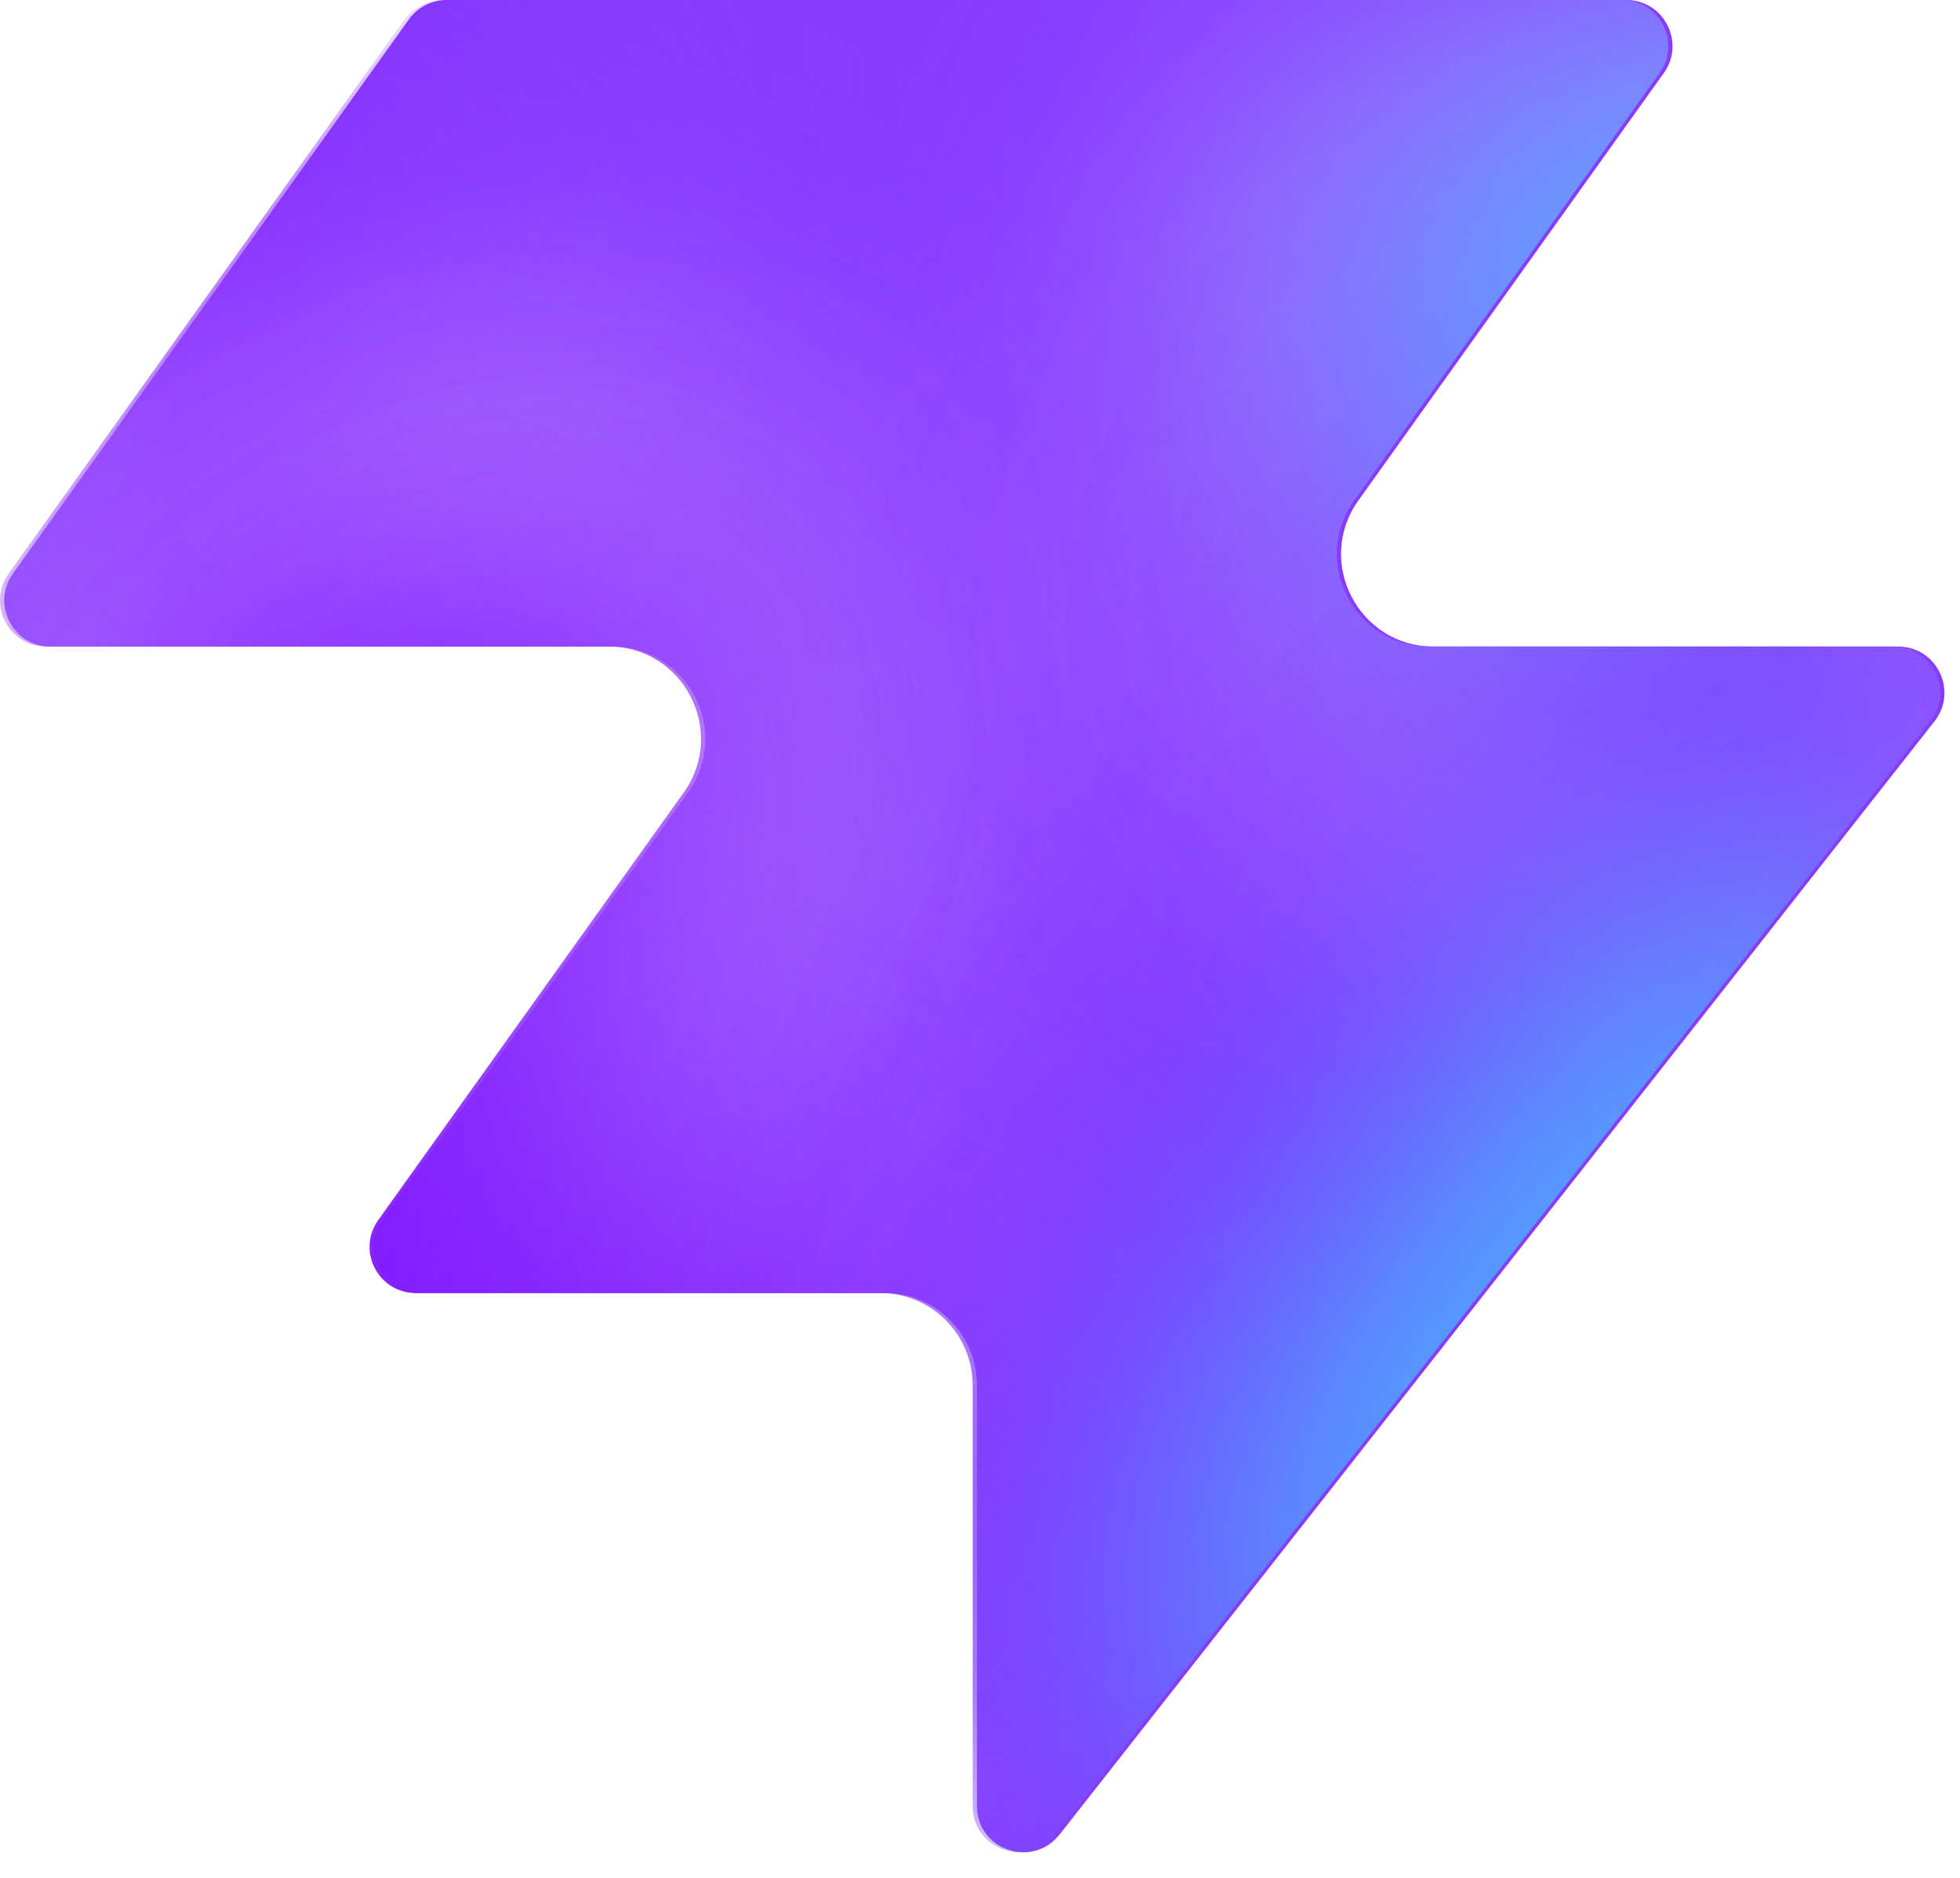
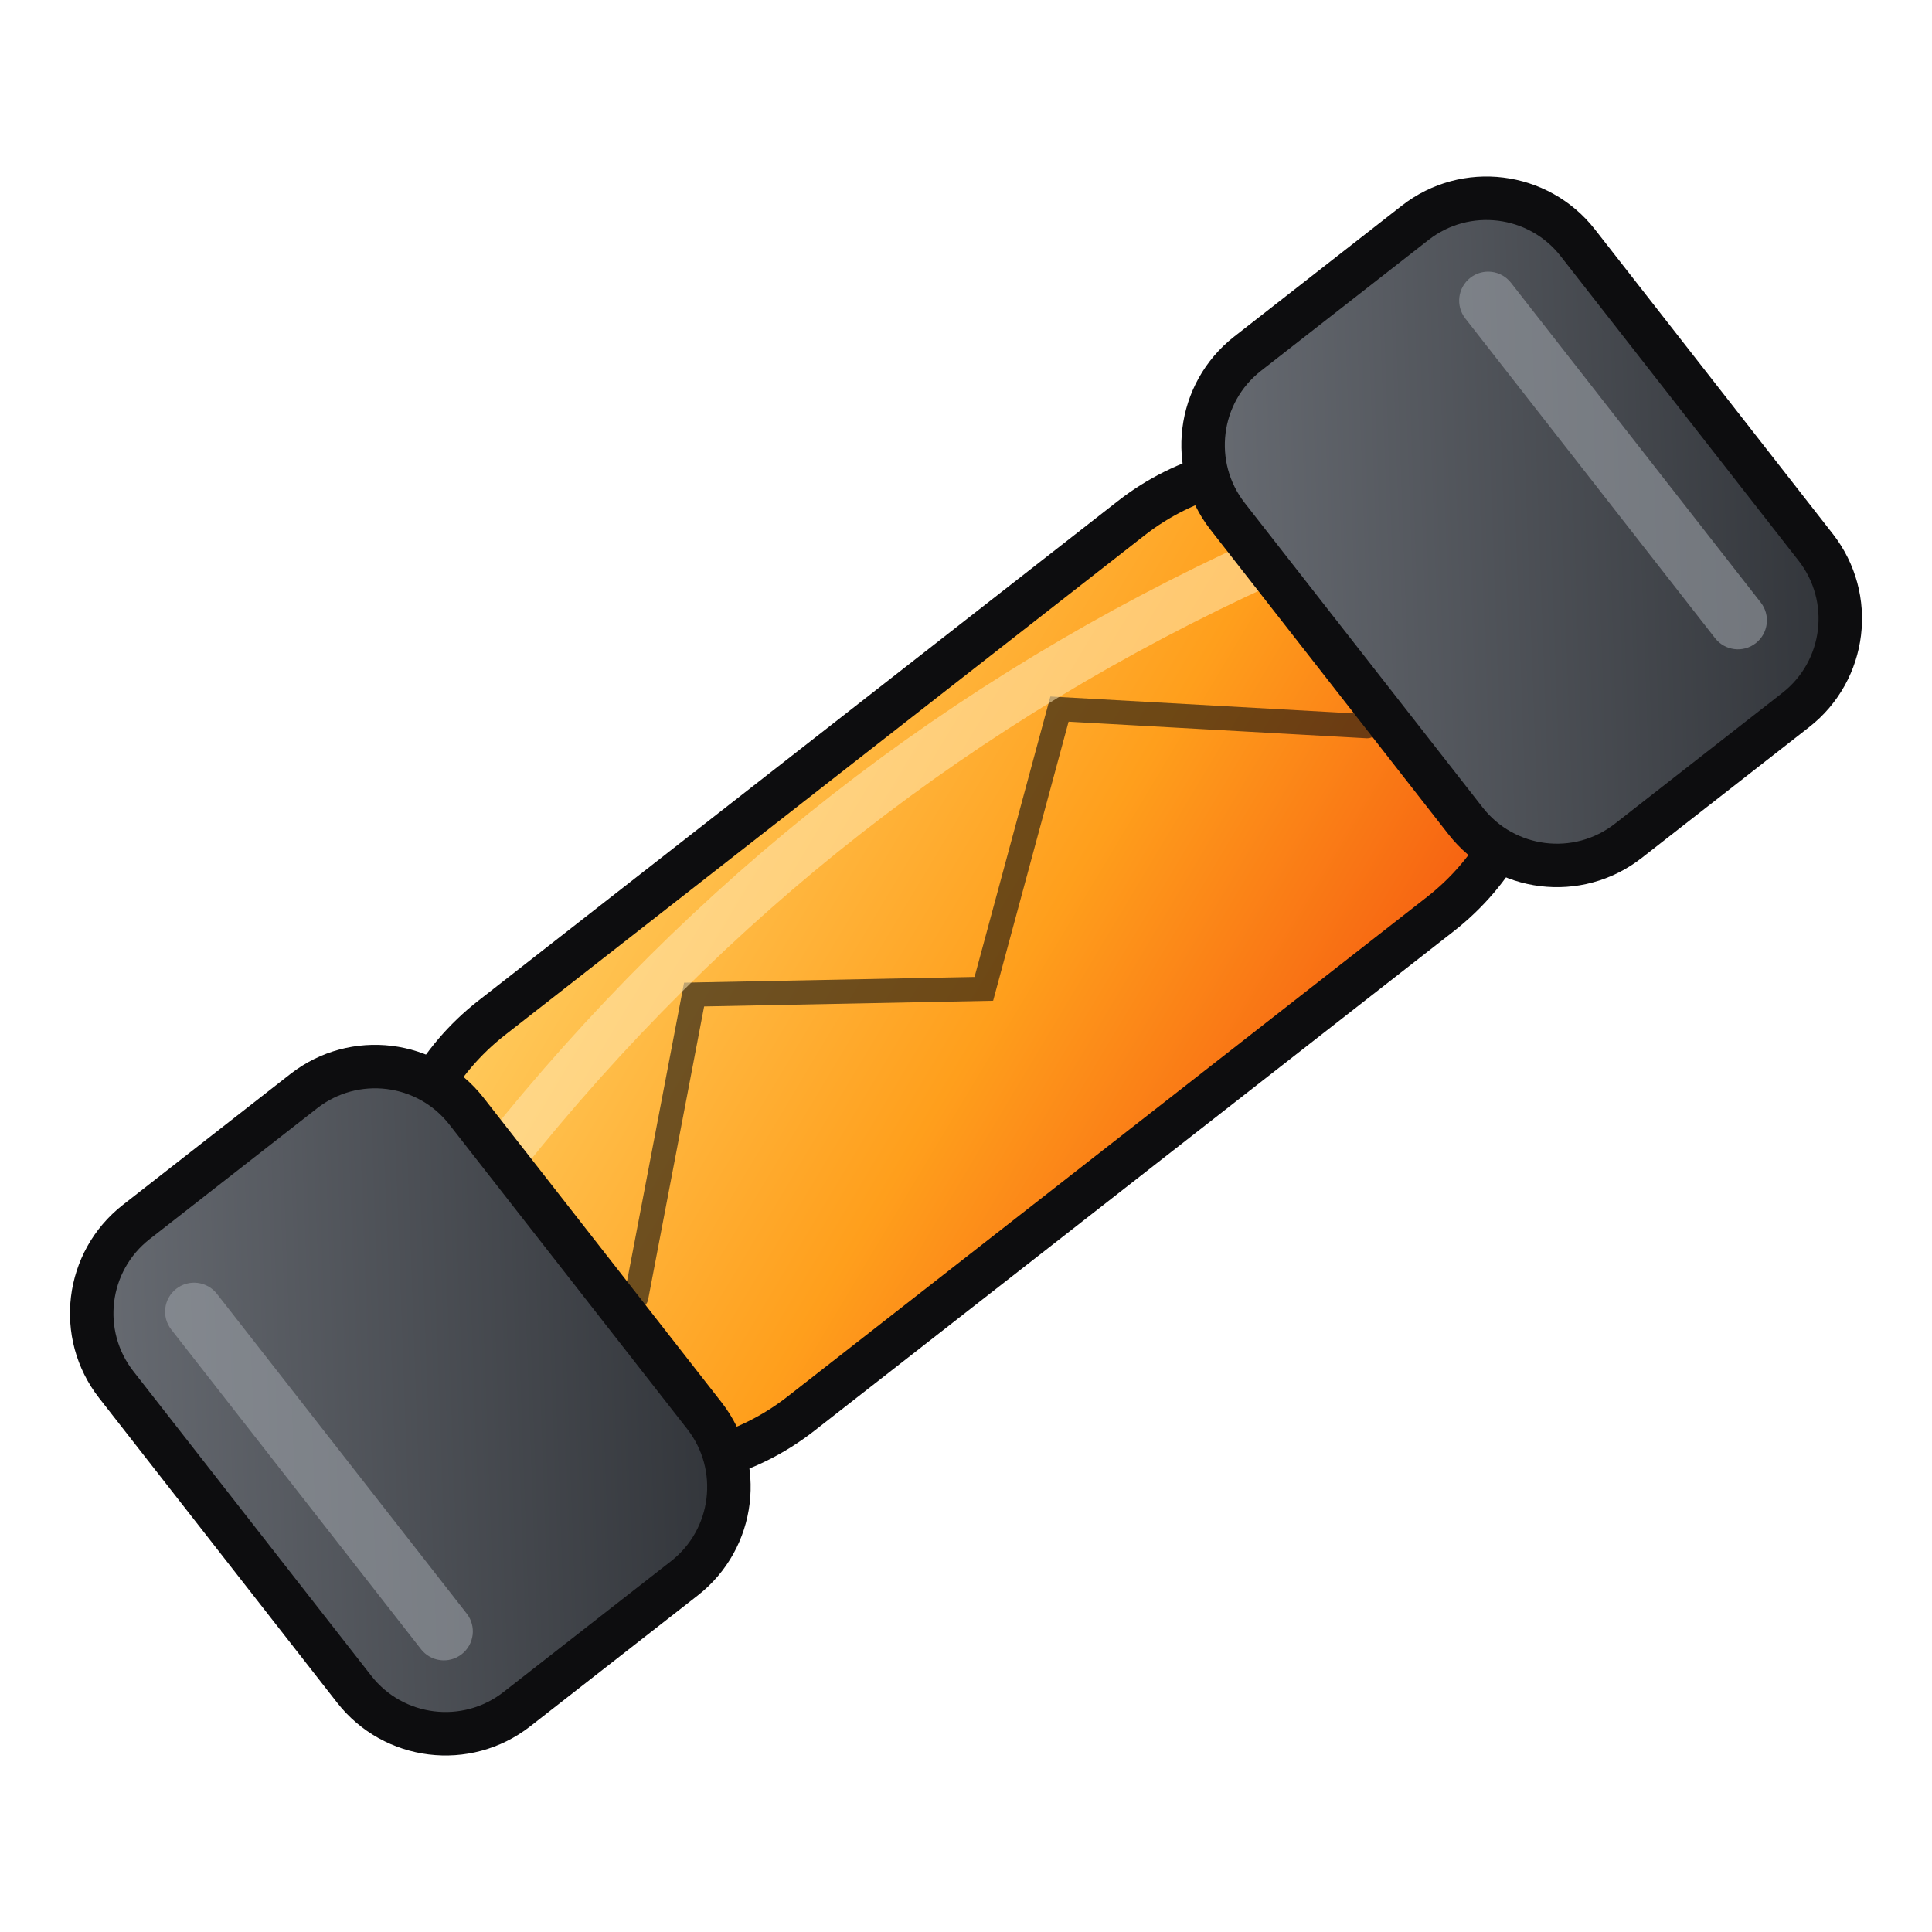
- <svg xmlns="http://www.w3.org/2000/svg" width="48" height="46" fill="none" viewBox="0 0 48 46">
-   <path fill="#863bff" d="M25.946 44.938c-.664.845-2.021.375-2.021-.698V33.937a2.26 2.26 0 0 0-2.262-2.262H10.287c-.92 0-1.456-1.04-.92-1.788l7.48-10.471c1.07-1.497 0-3.578-1.842-3.578H1.237c-.92 0-1.456-1.04-.92-1.788L10.013.474c.214-.297.556-.474.92-.474h28.894c.92 0 1.456 1.04.92 1.788l-7.48 10.471c-1.07 1.498 0 3.579 1.842 3.579h11.377c.943 0 1.473 1.088.89 1.83L25.947 44.94z" style="fill:#863bff;fill:color(display-p3 .525 .23 1);fill-opacity:1" />
-   <mask id="a" width="48" height="46" x="0" y="0" maskUnits="userSpaceOnUse" style="mask-type:alpha">
-     <path fill="#000" d="M25.842 44.938c-.664.844-2.021.375-2.021-.698V33.937a2.26 2.26 0 0 0-2.262-2.262H10.183c-.92 0-1.456-1.04-.92-1.788l7.48-10.471c1.07-1.498 0-3.579-1.842-3.579H1.133c-.92 0-1.456-1.04-.92-1.787L9.91.473c.214-.297.556-.474.92-.474h28.894c.92 0 1.456 1.04.92 1.788l-7.48 10.471c-1.07 1.498 0 3.578 1.842 3.578h11.377c.943 0 1.473 1.088.89 1.832L25.843 44.94z" style="fill:#000;fill-opacity:1" />
-   </mask>
-   <g mask="url(#a)">
-     <g filter="url(#b)">
-       <ellipse cx="5.508" cy="14.704" fill="#ede6ff" rx="5.508" ry="14.704" style="fill:#ede6ff;fill:color(display-p3 .927 .903 1);fill-opacity:1" transform="matrix(.00324 1 1 -.00324 -4.47 31.516)" />
-     </g>
-     <g filter="url(#c)">
-       <ellipse cx="10.399" cy="29.851" fill="#ede6ff" rx="10.399" ry="29.851" style="fill:#ede6ff;fill:color(display-p3 .927 .903 1);fill-opacity:1" transform="matrix(.00324 1 1 -.00324 -39.328 7.883)" />
-     </g>
-     <g filter="url(#d)">
-       <ellipse cx="5.508" cy="30.487" fill="#7e14ff" rx="5.508" ry="30.487" style="fill:#7e14ff;fill:color(display-p3 .492 .077 1);fill-opacity:1" transform="rotate(89.814 -25.913 -14.639)scale(1 -1)" />
-     </g>
-     <g filter="url(#e)">
-       <ellipse cx="5.508" cy="30.599" fill="#7e14ff" rx="5.508" ry="30.599" style="fill:#7e14ff;fill:color(display-p3 .492 .077 1);fill-opacity:1" transform="rotate(89.814 -32.644 -3.334)scale(1 -1)" />
-     </g>
-     <g filter="url(#f)">
-       <ellipse cx="5.508" cy="30.599" fill="#7e14ff" rx="5.508" ry="30.599" style="fill:#7e14ff;fill:color(display-p3 .492 .077 1);fill-opacity:1" transform="matrix(.00324 1 1 -.00324 -34.34 30.47)" />
-     </g>
-     <g filter="url(#g)">
-       <ellipse cx="14.072" cy="22.078" fill="#ede6ff" rx="14.072" ry="22.078" style="fill:#ede6ff;fill:color(display-p3 .927 .903 1);fill-opacity:1" transform="rotate(93.35 24.506 48.493)scale(-1 1)" />
-     </g>
-     <g filter="url(#h)">
-       <ellipse cx="3.47" cy="21.501" fill="#7e14ff" rx="3.47" ry="21.501" style="fill:#7e14ff;fill:color(display-p3 .492 .077 1);fill-opacity:1" transform="rotate(89.009 28.708 47.59)scale(-1 1)" />
-     </g>
-     <g filter="url(#i)">
-       <ellipse cx="3.47" cy="21.501" fill="#7e14ff" rx="3.47" ry="21.501" style="fill:#7e14ff;fill:color(display-p3 .492 .077 1);fill-opacity:1" transform="rotate(89.009 28.708 47.59)scale(-1 1)" />
-     </g>
-     <g filter="url(#j)">
-       <ellipse cx=".387" cy="8.972" fill="#7e14ff" rx="4.407" ry="29.108" style="fill:#7e14ff;fill:color(display-p3 .492 .077 1);fill-opacity:1" transform="rotate(39.51 .387 8.972)" />
-     </g>
-     <g filter="url(#k)">
-       <ellipse cx="47.523" cy="-6.092" fill="#7e14ff" rx="4.407" ry="29.108" style="fill:#7e14ff;fill:color(display-p3 .492 .077 1);fill-opacity:1" transform="rotate(37.892 47.523 -6.092)" />
-     </g>
-     <g filter="url(#l)">
-       <ellipse cx="41.412" cy="6.333" fill="#47bfff" rx="5.971" ry="9.665" style="fill:#47bfff;fill:color(display-p3 .28 .748 1);fill-opacity:1" transform="rotate(37.892 41.412 6.333)" />
-     </g>
-     <g filter="url(#m)">
-       <ellipse cx="-1.879" cy="38.332" fill="#7e14ff" rx="4.407" ry="29.108" style="fill:#7e14ff;fill:color(display-p3 .492 .077 1);fill-opacity:1" transform="rotate(37.892 -1.88 38.332)" />
-     </g>
-     <g filter="url(#n)">
-       <ellipse cx="-1.879" cy="38.332" fill="#7e14ff" rx="4.407" ry="29.108" style="fill:#7e14ff;fill:color(display-p3 .492 .077 1);fill-opacity:1" transform="rotate(37.892 -1.88 38.332)" />
-     </g>
-     <g filter="url(#o)">
-       <ellipse cx="35.651" cy="29.907" fill="#7e14ff" rx="4.407" ry="29.108" style="fill:#7e14ff;fill:color(display-p3 .492 .077 1);fill-opacity:1" transform="rotate(37.892 35.651 29.907)" />
-     </g>
-     <g filter="url(#p)">
-       <ellipse cx="38.418" cy="32.4" fill="#47bfff" rx="5.971" ry="15.297" style="fill:#47bfff;fill:color(display-p3 .28 .748 1);fill-opacity:1" transform="rotate(37.892 38.418 32.4)" />
-     </g>
+ <svg xmlns="http://www.w3.org/2000/svg" viewBox="0 0 200 200">
+   <defs>
+     <linearGradient id="glass" x1="0%" y1="0%" x2="100%" y2="100%">
+       <stop offset="0%" stop-color="#ffd166" />
+       <stop offset="55%" stop-color="#ff9f1c" />
+       <stop offset="100%" stop-color="#f4530f" />
+     </linearGradient>
+     <linearGradient id="cap" x1="0%" y1="0%" x2="100%" y2="100%">
+       <stop offset="0%" stop-color="#6b6f76" />
+       <stop offset="100%" stop-color="#2e3136" />
+     </linearGradient>
+   </defs>
+   <g transform="translate(100 100) rotate(-38)">
+     <rect x="-68" y="-26" width="136" height="52" rx="26" fill="url(#glass)" stroke="#0d0d0f" stroke-width="4.5" />
+     <path d="M -48 6 L -24 -15 L 0 3 L 24 -15 L 48 6" fill="none" stroke="#0d0d0f" stroke-width="2.5" stroke-linecap="round" stroke-linejoin="miter" opacity="0.6" />
+     <path d="M -50 -14 Q 0 -26 50 -14" fill="none" stroke="#ffe8b3" stroke-width="5" stroke-linecap="round" opacity="0.55" />
+     <rect x="-96" y="-32" width="46" height="64" rx="12" fill="url(#cap)" stroke="#0d0d0f" stroke-width="4.5" />
+     <rect x="-88" y="-24" width="6" height="48" rx="3" fill="#9a9ea5" opacity="0.6" />
+     <rect x="50" y="-32" width="46" height="64" rx="12" fill="url(#cap)" stroke="#0d0d0f" stroke-width="4.5" />
+     <rect x="82" y="-24" width="6" height="48" rx="3" fill="#9a9ea5" opacity="0.6" />
  </g>
-   <defs>
-     <filter id="b" width="60.045" height="41.654" x="-19.77" y="16.149" color-interpolation-filters="sRGB" filterUnits="userSpaceOnUse">
-       <feFlood flood-opacity="0" result="BackgroundImageFix" />
-       <feBlend in="SourceGraphic" in2="BackgroundImageFix" result="shape" />
-       <feGaussianBlur result="effect1_foregroundBlur_2002_17158" stdDeviation="7.659" />
-     </filter>
-     <filter id="c" width="90.34" height="51.437" x="-54.613" y="-7.533" color-interpolation-filters="sRGB" filterUnits="userSpaceOnUse">
-       <feFlood flood-opacity="0" result="BackgroundImageFix" />
-       <feBlend in="SourceGraphic" in2="BackgroundImageFix" result="shape" />
-       <feGaussianBlur result="effect1_foregroundBlur_2002_17158" stdDeviation="7.659" />
-     </filter>
-     <filter id="d" width="79.355" height="29.4" x="-49.64" y="2.03" color-interpolation-filters="sRGB" filterUnits="userSpaceOnUse">
-       <feFlood flood-opacity="0" result="BackgroundImageFix" />
-       <feBlend in="SourceGraphic" in2="BackgroundImageFix" result="shape" />
-       <feGaussianBlur result="effect1_foregroundBlur_2002_17158" stdDeviation="4.596" />
-     </filter>
-     <filter id="e" width="79.579" height="29.4" x="-45.045" y="20.029" color-interpolation-filters="sRGB" filterUnits="userSpaceOnUse">
-       <feFlood flood-opacity="0" result="BackgroundImageFix" />
-       <feBlend in="SourceGraphic" in2="BackgroundImageFix" result="shape" />
-       <feGaussianBlur result="effect1_foregroundBlur_2002_17158" stdDeviation="4.596" />
-     </filter>
-     <filter id="f" width="79.579" height="29.4" x="-43.513" y="21.178" color-interpolation-filters="sRGB" filterUnits="userSpaceOnUse">
-       <feFlood flood-opacity="0" result="BackgroundImageFix" />
-       <feBlend in="SourceGraphic" in2="BackgroundImageFix" result="shape" />
-       <feGaussianBlur result="effect1_foregroundBlur_2002_17158" stdDeviation="4.596" />
-     </filter>
-     <filter id="g" width="74.749" height="58.852" x="15.756" y="-17.901" color-interpolation-filters="sRGB" filterUnits="userSpaceOnUse">
-       <feFlood flood-opacity="0" result="BackgroundImageFix" />
-       <feBlend in="SourceGraphic" in2="BackgroundImageFix" result="shape" />
-       <feGaussianBlur result="effect1_foregroundBlur_2002_17158" stdDeviation="7.659" />
-     </filter>
-     <filter id="h" width="61.377" height="25.362" x="23.548" y="2.284" color-interpolation-filters="sRGB" filterUnits="userSpaceOnUse">
-       <feFlood flood-opacity="0" result="BackgroundImageFix" />
-       <feBlend in="SourceGraphic" in2="BackgroundImageFix" result="shape" />
-       <feGaussianBlur result="effect1_foregroundBlur_2002_17158" stdDeviation="4.596" />
-     </filter>
-     <filter id="i" width="61.377" height="25.362" x="23.548" y="2.284" color-interpolation-filters="sRGB" filterUnits="userSpaceOnUse">
-       <feFlood flood-opacity="0" result="BackgroundImageFix" />
-       <feBlend in="SourceGraphic" in2="BackgroundImageFix" result="shape" />
-       <feGaussianBlur result="effect1_foregroundBlur_2002_17158" stdDeviation="4.596" />
-     </filter>
-     <filter id="j" width="56.045" height="63.649" x="-27.636" y="-22.853" color-interpolation-filters="sRGB" filterUnits="userSpaceOnUse">
-       <feFlood flood-opacity="0" result="BackgroundImageFix" />
-       <feBlend in="SourceGraphic" in2="BackgroundImageFix" result="shape" />
-       <feGaussianBlur result="effect1_foregroundBlur_2002_17158" stdDeviation="4.596" />
-     </filter>
-     <filter id="k" width="54.814" height="64.646" x="20.116" y="-38.415" color-interpolation-filters="sRGB" filterUnits="userSpaceOnUse">
-       <feFlood flood-opacity="0" result="BackgroundImageFix" />
-       <feBlend in="SourceGraphic" in2="BackgroundImageFix" result="shape" />
-       <feGaussianBlur result="effect1_foregroundBlur_2002_17158" stdDeviation="4.596" />
-     </filter>
-     <filter id="l" width="33.541" height="35.313" x="24.641" y="-11.323" color-interpolation-filters="sRGB" filterUnits="userSpaceOnUse">
-       <feFlood flood-opacity="0" result="BackgroundImageFix" />
-       <feBlend in="SourceGraphic" in2="BackgroundImageFix" result="shape" />
-       <feGaussianBlur result="effect1_foregroundBlur_2002_17158" stdDeviation="4.596" />
-     </filter>
-     <filter id="m" width="54.814" height="64.646" x="-29.286" y="6.009" color-interpolation-filters="sRGB" filterUnits="userSpaceOnUse">
-       <feFlood flood-opacity="0" result="BackgroundImageFix" />
-       <feBlend in="SourceGraphic" in2="BackgroundImageFix" result="shape" />
-       <feGaussianBlur result="effect1_foregroundBlur_2002_17158" stdDeviation="4.596" />
-     </filter>
-     <filter id="n" width="54.814" height="64.646" x="-29.286" y="6.009" color-interpolation-filters="sRGB" filterUnits="userSpaceOnUse">
-       <feFlood flood-opacity="0" result="BackgroundImageFix" />
-       <feBlend in="SourceGraphic" in2="BackgroundImageFix" result="shape" />
-       <feGaussianBlur result="effect1_foregroundBlur_2002_17158" stdDeviation="4.596" />
-     </filter>
-     <filter id="o" width="54.814" height="64.646" x="8.244" y="-2.416" color-interpolation-filters="sRGB" filterUnits="userSpaceOnUse">
-       <feFlood flood-opacity="0" result="BackgroundImageFix" />
-       <feBlend in="SourceGraphic" in2="BackgroundImageFix" result="shape" />
-       <feGaussianBlur result="effect1_foregroundBlur_2002_17158" stdDeviation="4.596" />
-     </filter>
-     <filter id="p" width="39.409" height="43.623" x="18.713" y="10.588" color-interpolation-filters="sRGB" filterUnits="userSpaceOnUse">
-       <feFlood flood-opacity="0" result="BackgroundImageFix" />
-       <feBlend in="SourceGraphic" in2="BackgroundImageFix" result="shape" />
-       <feGaussianBlur result="effect1_foregroundBlur_2002_17158" stdDeviation="4.596" />
-     </filter>
-   </defs>
</svg>
